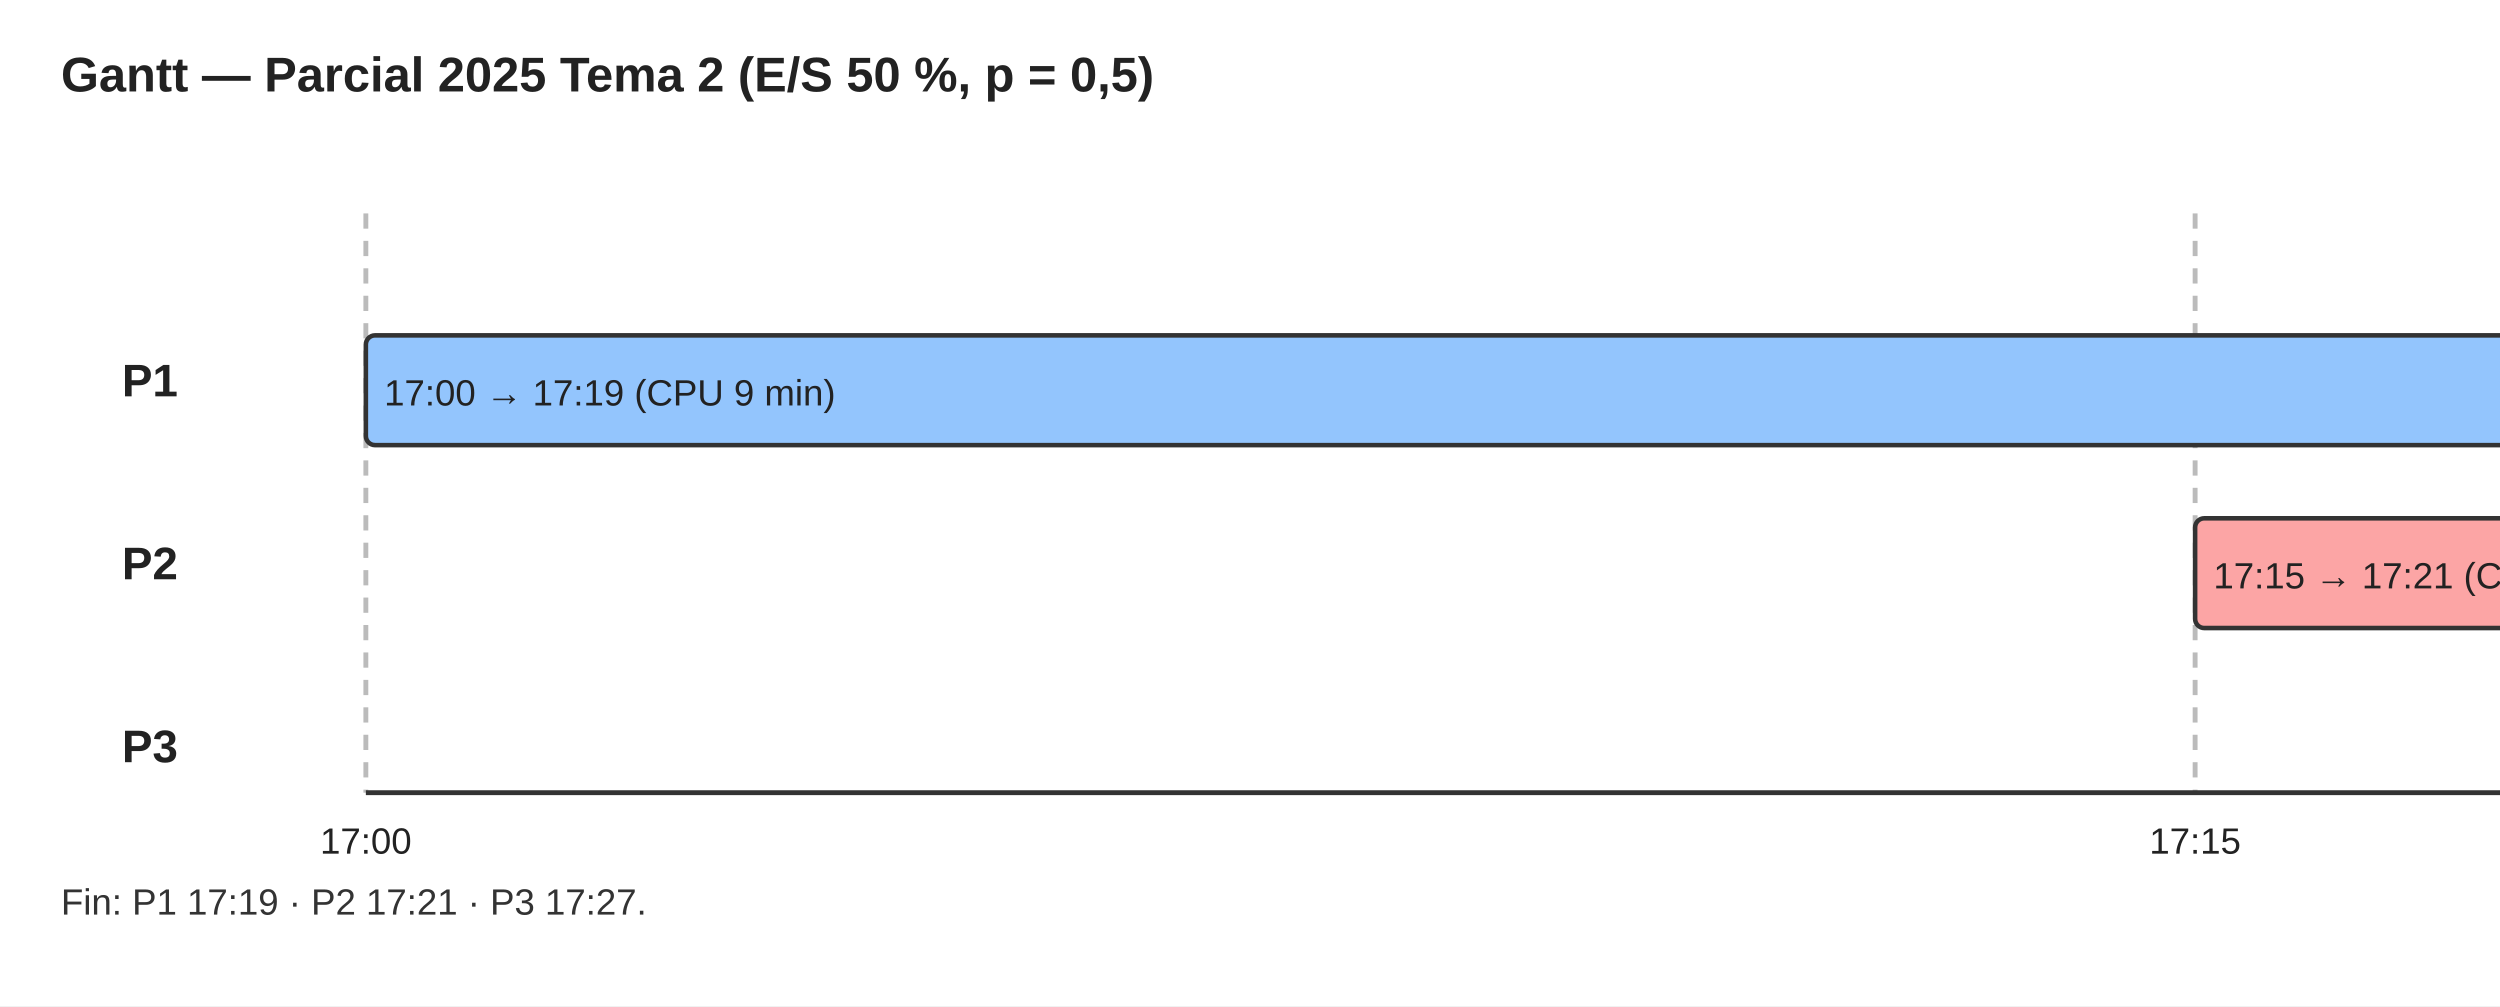
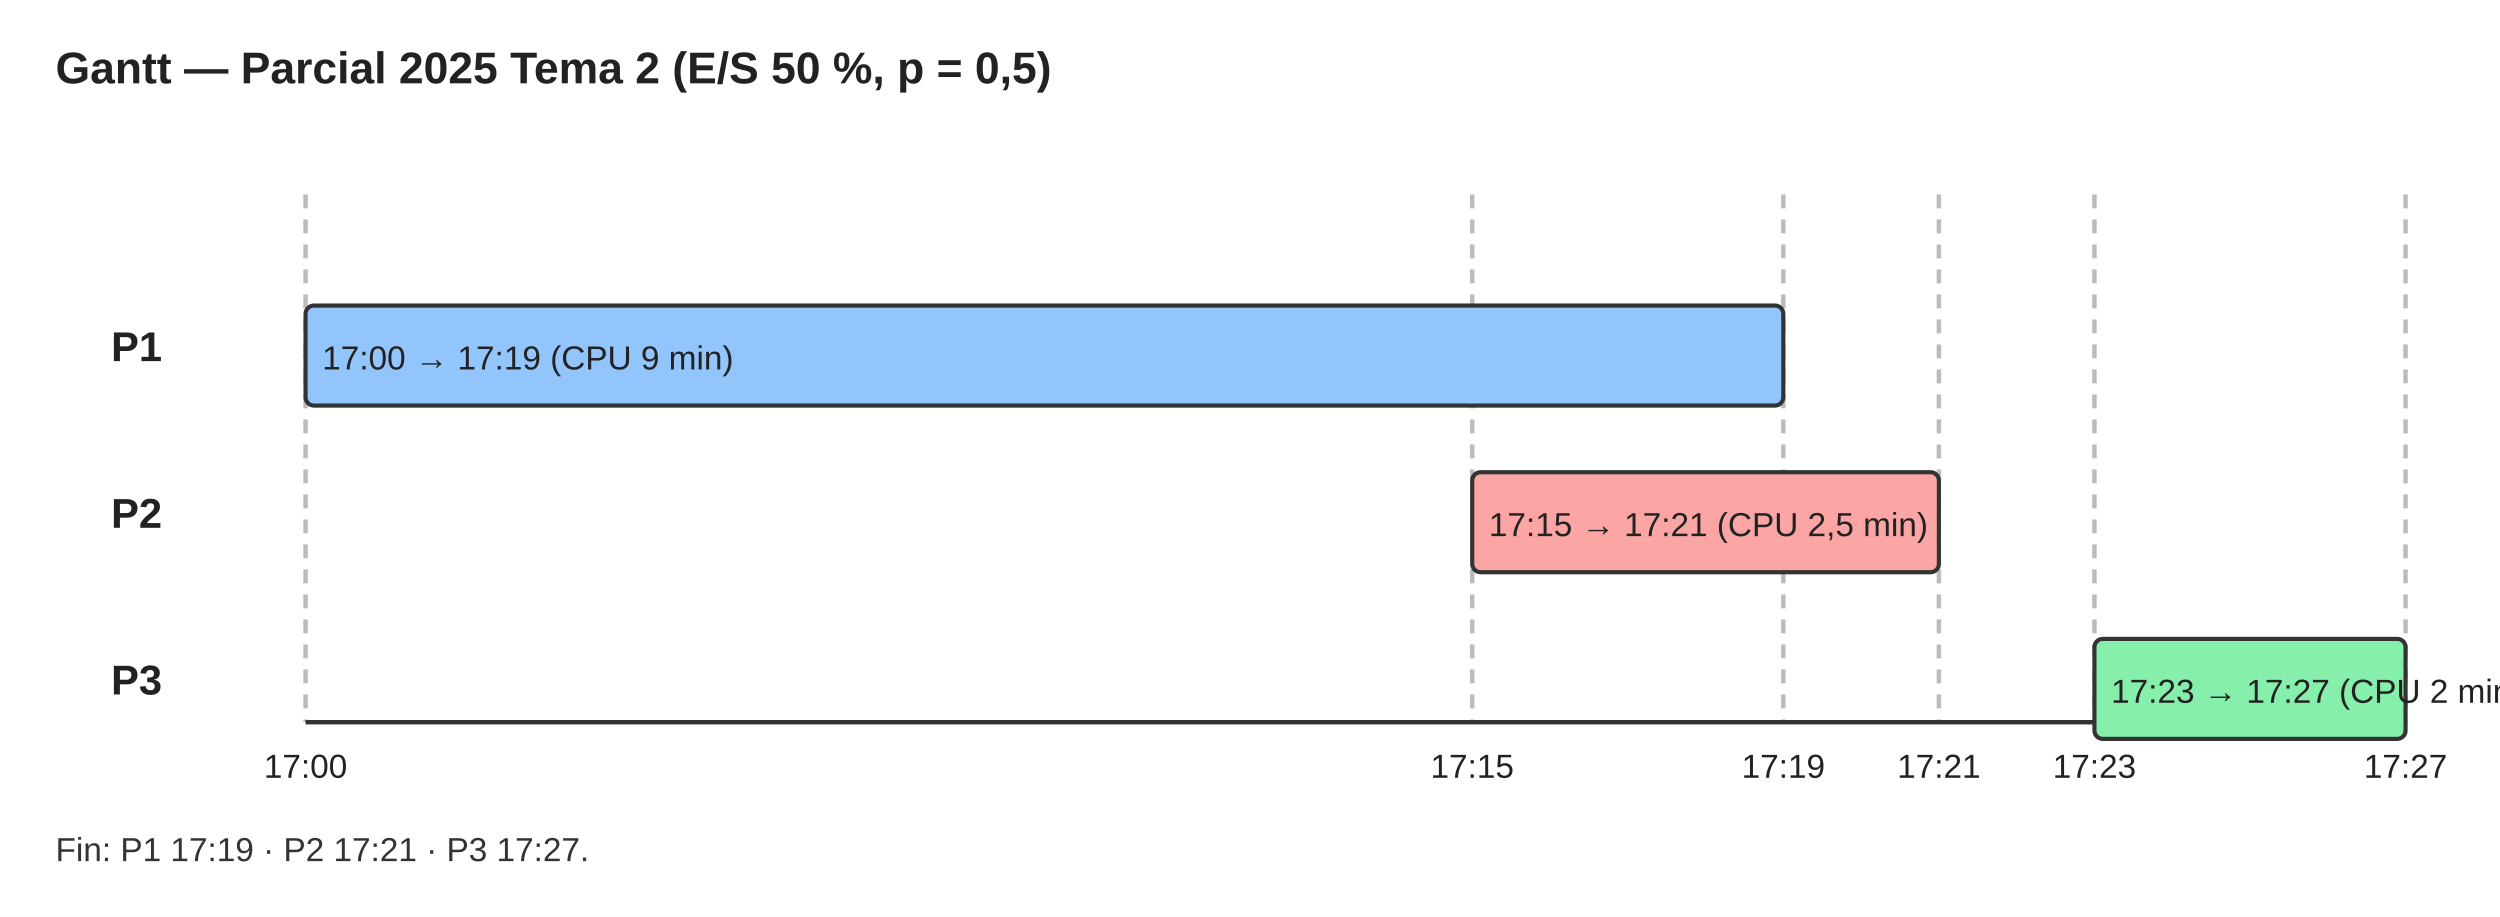
- <svg xmlns="http://www.w3.org/2000/svg" width="820" height="330" viewBox="0 0 820 330" font-family="Arial, sans-serif">
+ <svg xmlns="http://www.w3.org/2000/svg" width="900" height="330" viewBox="0 0 900 330" font-family="Arial, sans-serif">
  <rect width="100%" height="100%" fill="white" />
  <defs>
    <marker id="a" markerWidth="10" markerHeight="8" refX="9" refY="4" orient="auto">
      <path d="M0,0 L10,4 L0,8 z" fill="#444" />
    </marker>
  </defs>
  <text x="20" y="30" font-size="16" text-anchor="start" fill="#222" font-weight="bold">Gantt — Parcial 2025 Tema 2 (E/S 50 %, p = 0,5)</text>
-   <line x1="120" y1="70" x2="120" y2="260" stroke="#bbb" stroke-width="1.6" stroke-dasharray="5,4" />
-   <text x="120" y="280" font-size="12" text-anchor="middle" fill="#222" font-weight="normal">17:00</text>
-   <line x1="720" y1="70" x2="720" y2="260" stroke="#bbb" stroke-width="1.6" stroke-dasharray="5,4" />
-   <text x="720" y="280" font-size="12" text-anchor="middle" fill="#222" font-weight="normal">17:15</text>
-   <line x1="880" y1="70" x2="880" y2="260" stroke="#bbb" stroke-width="1.6" stroke-dasharray="5,4" />
-   <text x="880" y="280" font-size="12" text-anchor="middle" fill="#222" font-weight="normal">17:19</text>
-   <line x1="960" y1="70" x2="960" y2="260" stroke="#bbb" stroke-width="1.6" stroke-dasharray="5,4" />
-   <text x="960" y="280" font-size="12" text-anchor="middle" fill="#222" font-weight="normal">17:21</text>
-   <line x1="1040" y1="70" x2="1040" y2="260" stroke="#bbb" stroke-width="1.6" stroke-dasharray="5,4" />
-   <text x="1040" y="280" font-size="12" text-anchor="middle" fill="#222" font-weight="normal">17:23</text>
-   <line x1="1200" y1="70" x2="1200" y2="260" stroke="#bbb" stroke-width="1.6" stroke-dasharray="5,4" />
-   <text x="1200" y="280" font-size="12" text-anchor="middle" fill="#222" font-weight="normal">17:27</text>
-   <line x1="120" y1="260" x2="1240" y2="260" stroke="#333" stroke-width="1.6" />
+   <line x1="110" y1="70" x2="110" y2="260" stroke="#bbb" stroke-width="1.6" stroke-dasharray="5,4" />
+   <text x="110" y="280" font-size="12" text-anchor="middle" fill="#222" font-weight="normal">17:00</text>
+   <line x1="530" y1="70" x2="530" y2="260" stroke="#bbb" stroke-width="1.6" stroke-dasharray="5,4" />
+   <text x="530" y="280" font-size="12" text-anchor="middle" fill="#222" font-weight="normal">17:15</text>
+   <line x1="642" y1="70" x2="642" y2="260" stroke="#bbb" stroke-width="1.6" stroke-dasharray="5,4" />
+   <text x="642" y="280" font-size="12" text-anchor="middle" fill="#222" font-weight="normal">17:19</text>
+   <line x1="698" y1="70" x2="698" y2="260" stroke="#bbb" stroke-width="1.6" stroke-dasharray="5,4" />
+   <text x="698" y="280" font-size="12" text-anchor="middle" fill="#222" font-weight="normal">17:21</text>
+   <line x1="754" y1="70" x2="754" y2="260" stroke="#bbb" stroke-width="1.6" stroke-dasharray="5,4" />
+   <text x="754" y="280" font-size="12" text-anchor="middle" fill="#222" font-weight="normal">17:23</text>
+   <line x1="866" y1="70" x2="866" y2="260" stroke="#bbb" stroke-width="1.6" stroke-dasharray="5,4" />
+   <text x="866" y="280" font-size="12" text-anchor="middle" fill="#222" font-weight="normal">17:27</text>
+   <line x1="110" y1="260" x2="866" y2="260" stroke="#333" stroke-width="1.6" />
  <text x="40" y="130" font-size="15" text-anchor="start" fill="#222" font-weight="bold">P1</text>
-   <rect x="120" y="110" width="760" height="36" rx="3" fill="#93c5fd" stroke="#333" stroke-width="1.5" />
-   <text x="126" y="133" font-size="12" text-anchor="start" fill="#222" font-weight="normal">17:00 → 17:19 (CPU 9 min)</text>
+   <rect x="110" y="110" width="532" height="36" rx="3" fill="#93c5fd" stroke="#333" stroke-width="1.5" />
+   <text x="116" y="133" font-size="12" text-anchor="start" fill="#222" font-weight="normal">17:00 → 17:19 (CPU 9 min)</text>
  <text x="40" y="190" font-size="15" text-anchor="start" fill="#222" font-weight="bold">P2</text>
-   <rect x="720" y="170" width="240" height="36" rx="3" fill="#fca5a5" stroke="#333" stroke-width="1.5" />
-   <text x="726" y="193" font-size="12" text-anchor="start" fill="#222" font-weight="normal">17:15 → 17:21 (CPU 2,5 min)</text>
+   <rect x="530" y="170" width="168" height="36" rx="3" fill="#fca5a5" stroke="#333" stroke-width="1.5" />
+   <text x="536" y="193" font-size="12" text-anchor="start" fill="#222" font-weight="normal">17:15 → 17:21 (CPU 2,5 min)</text>
  <text x="40" y="250" font-size="15" text-anchor="start" fill="#222" font-weight="bold">P3</text>
-   <rect x="1040" y="230" width="160" height="36" rx="3" fill="#86efac" stroke="#333" stroke-width="1.5" />
-   <text x="1046" y="253" font-size="12" text-anchor="start" fill="#222" font-weight="normal">17:23 → 17:27 (CPU 2 min)</text>
-   <text x="20" y="300" font-size="12" text-anchor="start" fill="#333" font-weight="normal">Fin: P1 17:19 · P2 17:21 · P3 17:27.</text>
+   <rect x="754" y="230" width="112" height="36" rx="3" fill="#86efac" stroke="#333" stroke-width="1.5" />
+   <text x="760" y="253" font-size="12" text-anchor="start" fill="#222" font-weight="normal">17:23 → 17:27 (CPU 2 min)</text>
+   <text x="20" y="310" font-size="12" text-anchor="start" fill="#333" font-weight="normal">Fin: P1 17:19 · P2 17:21 · P3 17:27.</text>
</svg>
